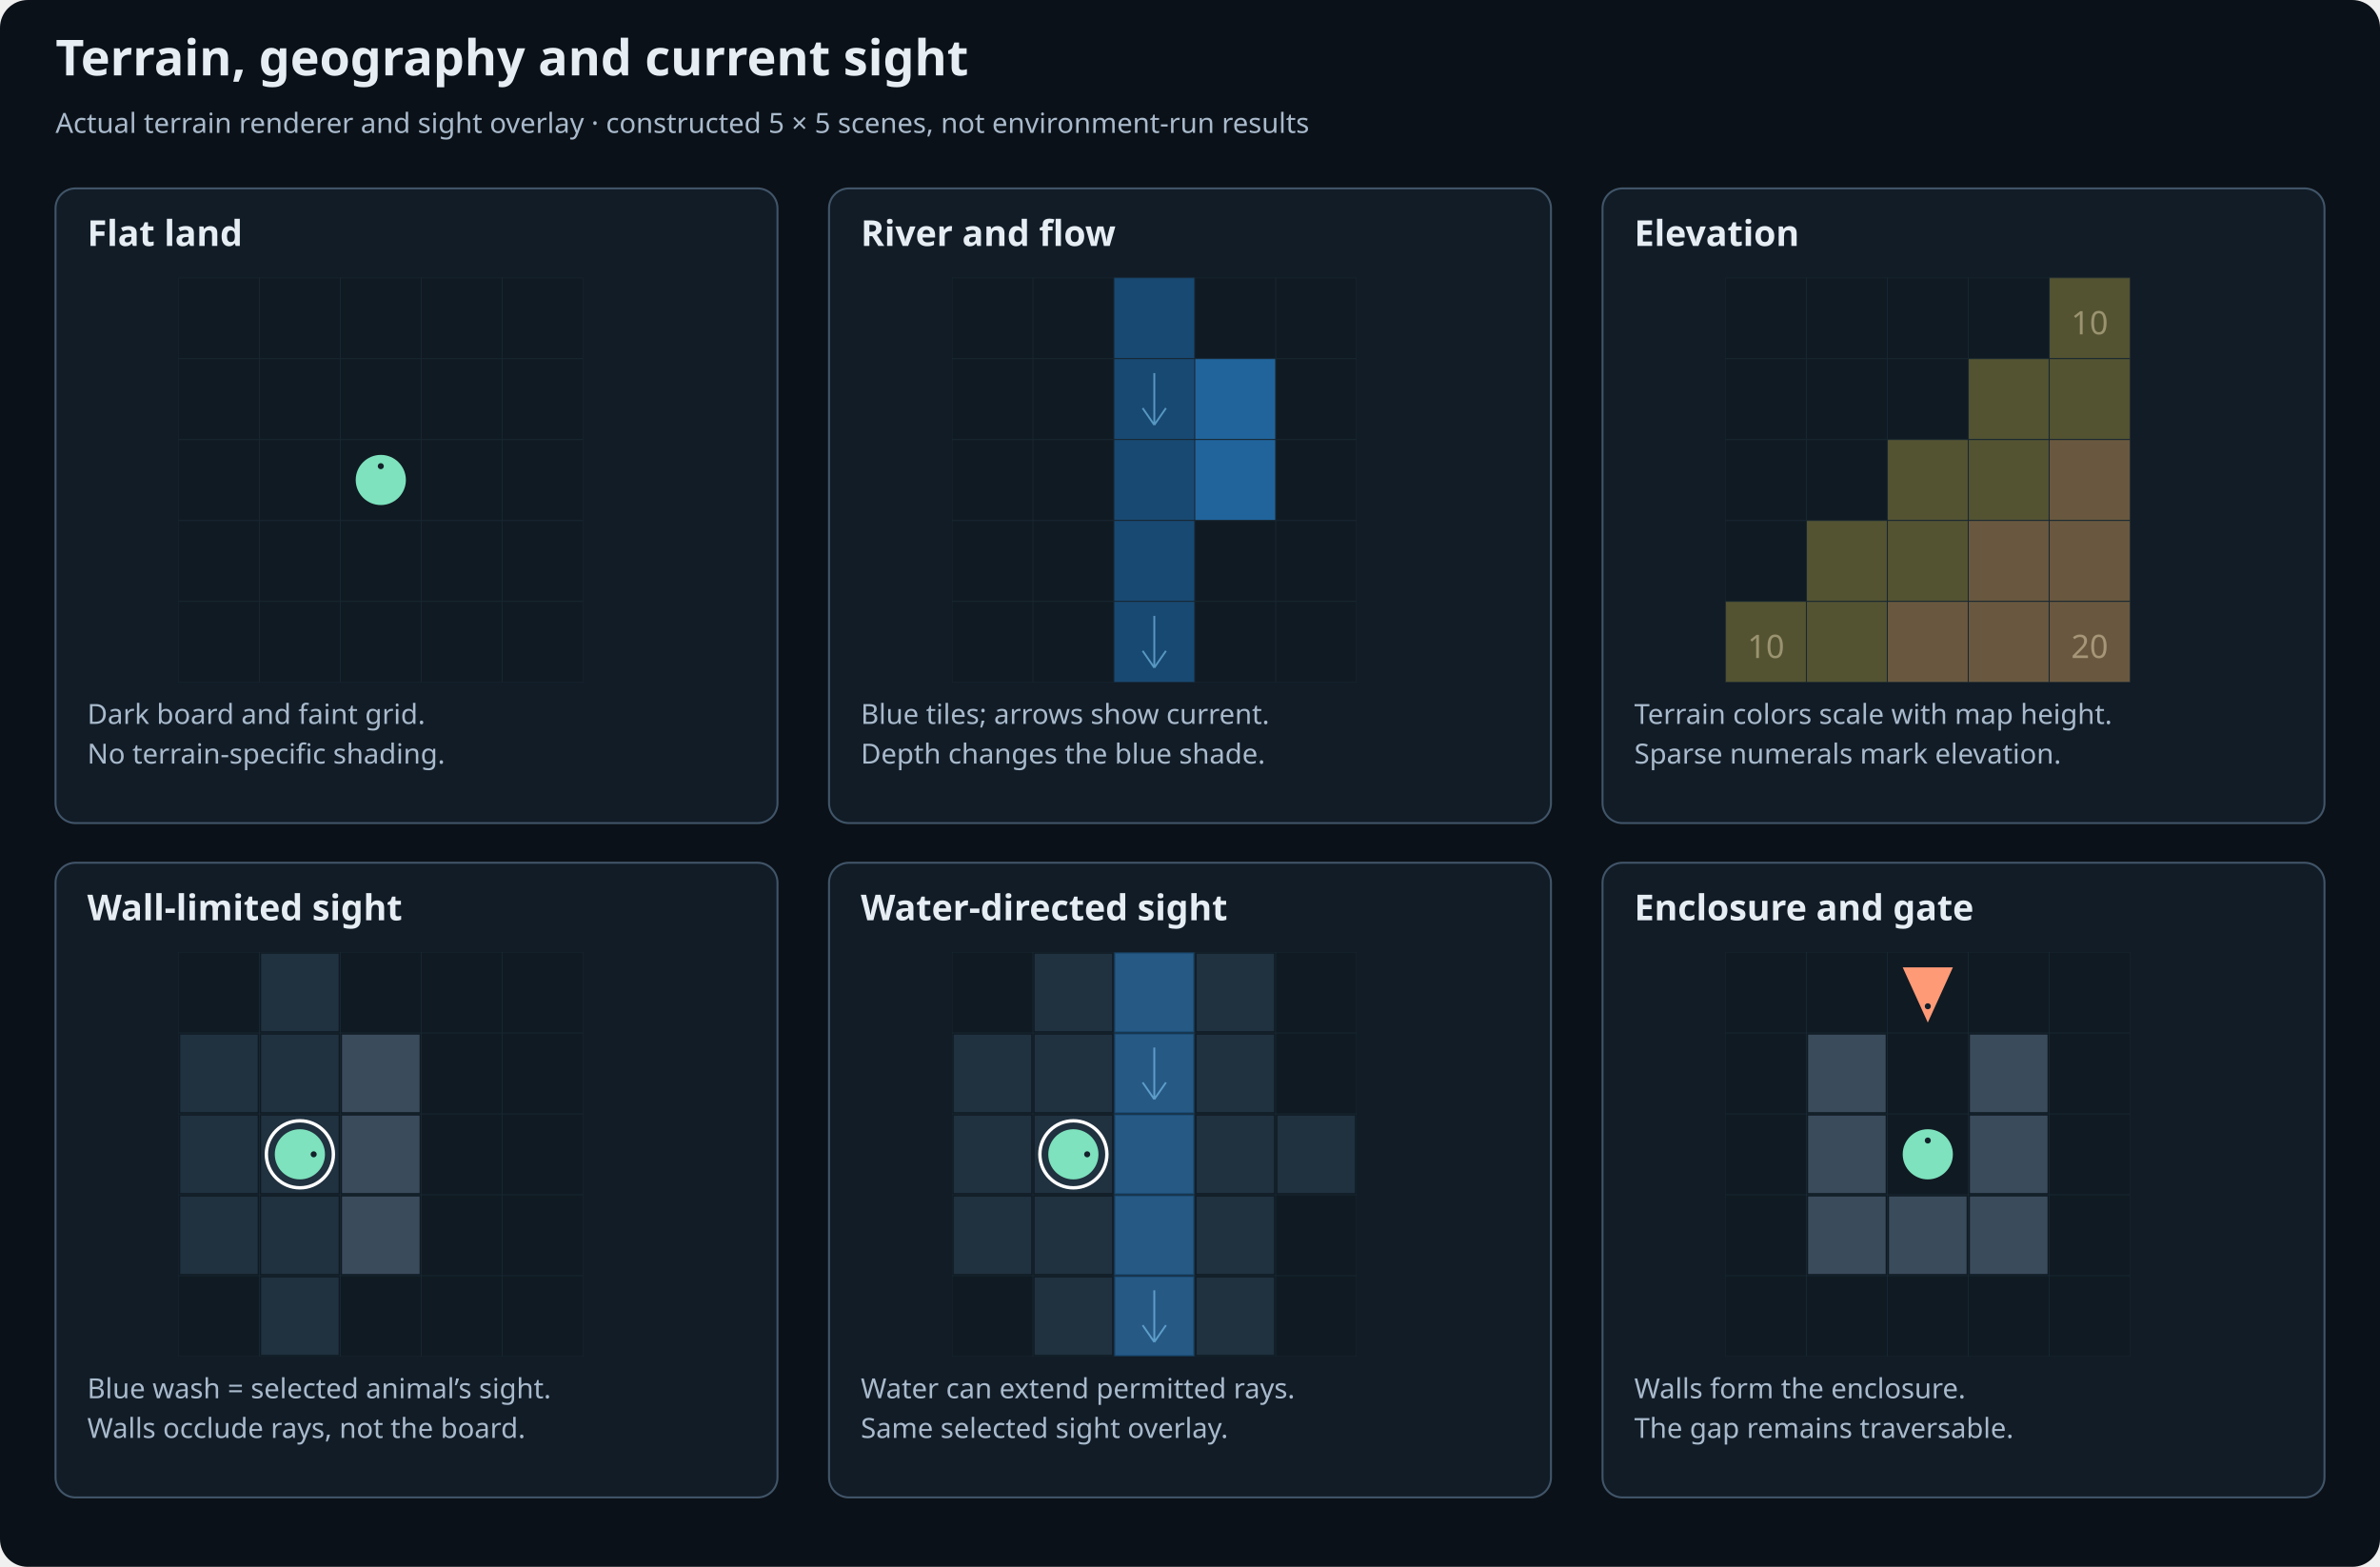
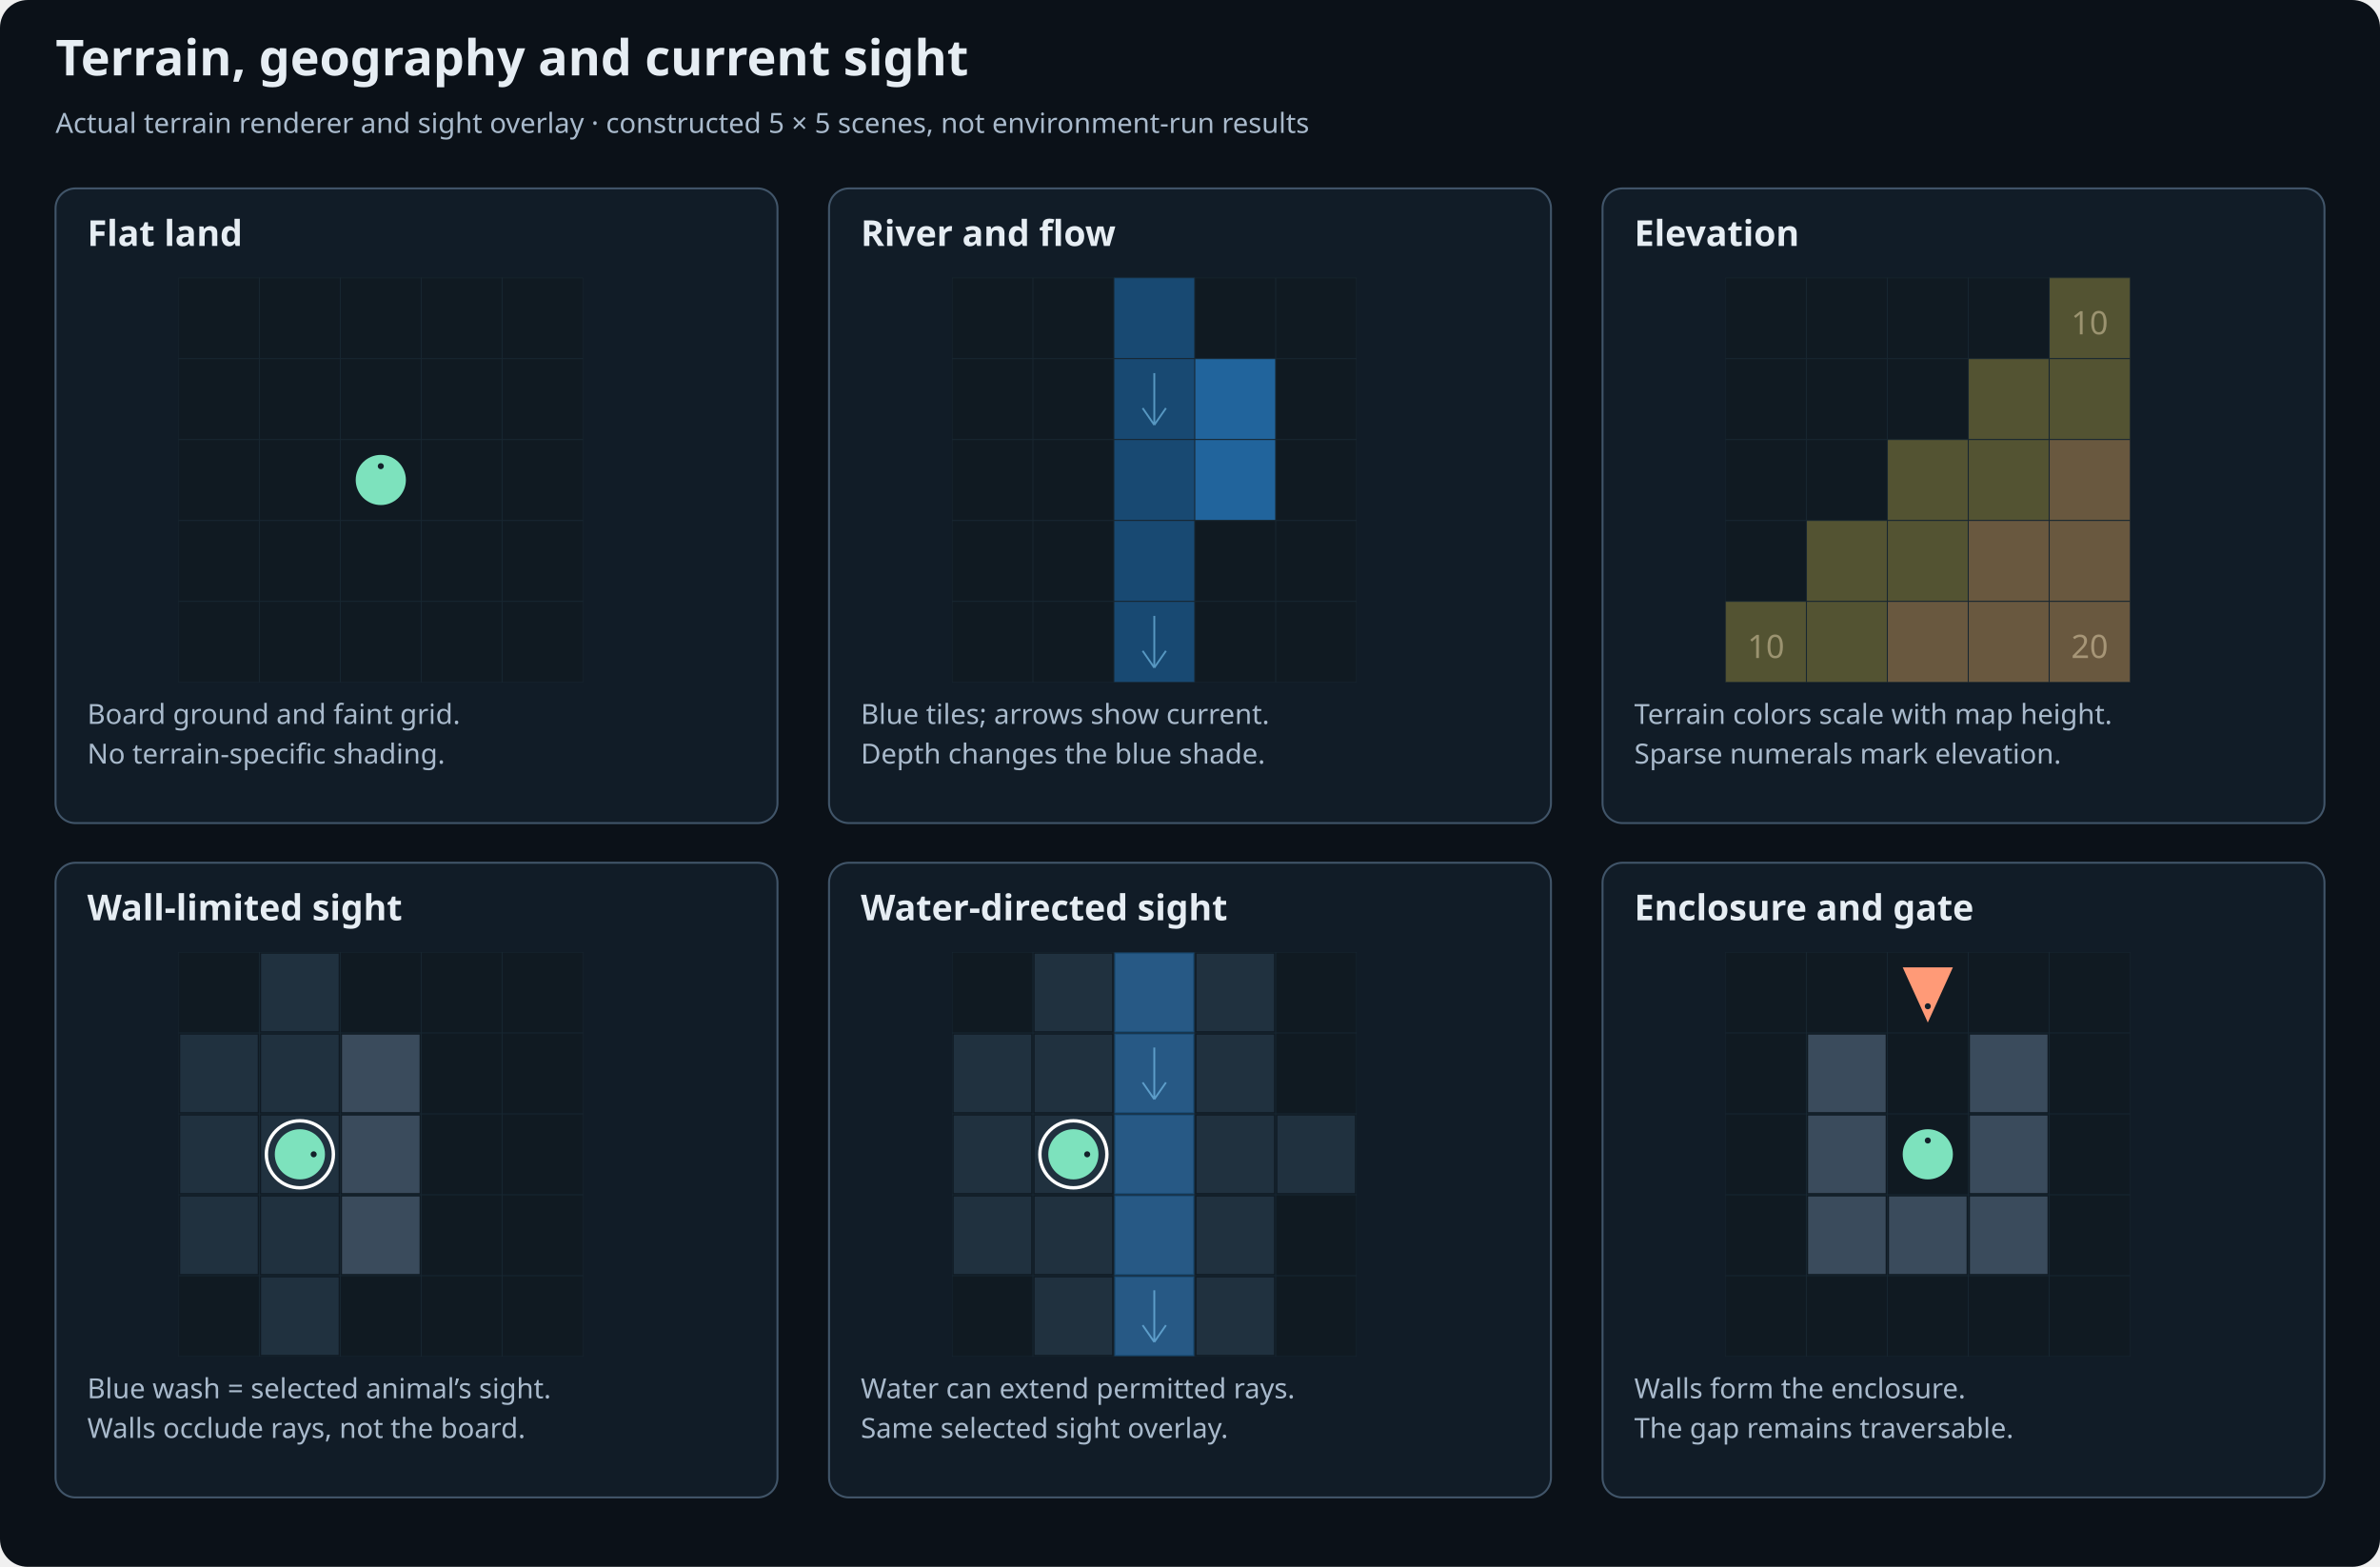
<svg xmlns="http://www.w3.org/2000/svg" width="1200" height="790" viewBox="0 0 1200 790" role="img" aria-labelledby="title desc">
  <style>.viewer-component text{font:12px system-ui,sans-serif;fill:#a9bacc}</style>
  <rect width="1200" height="790" rx="14" fill="#0b1118" />
  <text x="28" y="38" font-family="system-ui,sans-serif" font-size="25" fill="#e6edf3" text-anchor="start" font-weight="600">Terrain, geography and current sight</text>
  <text x="28" y="67" font-family="system-ui,sans-serif" font-size="14" fill="#a9bacc" text-anchor="start">Actual terrain renderer and sight overlay · constructed 5 × 5 scenes, not environment-run results</text>
  <rect x="28" y="95" width="364" height="320" rx="10" fill="#111c27" stroke="#415569" />
  <text x="44" y="124" font-family="system-ui,sans-serif" font-size="18" fill="#e6edf3" text-anchor="start" font-weight="600">Flat land</text>
  <g transform="translate(90 140) scale(.85)">
    <svg width="240" height="240" viewBox="0 0 240 240">
      <rect x="0" y="0" width="240" height="240" fill="#101a22" opacity="1" transform="" />
      <path d="M0 0L0 240" fill="none" stroke="#172630" stroke-width="0.6" opacity="1" transform="" />
      <path d="M48 0L48 240" fill="none" stroke="#172630" stroke-width="0.6" opacity="1" transform="" />
      <path d="M96 0L96 240" fill="none" stroke="#172630" stroke-width="0.6" opacity="1" transform="" />
      <path d="M144 0L144 240" fill="none" stroke="#172630" stroke-width="0.6" opacity="1" transform="" />
      <path d="M192 0L192 240" fill="none" stroke="#172630" stroke-width="0.6" opacity="1" transform="" />
      <path d="M240 0L240 240" fill="none" stroke="#172630" stroke-width="0.6" opacity="1" transform="" />
      <path d="M0 0L240 0" fill="none" stroke="#172630" stroke-width="0.6" opacity="1" transform="" />
      <path d="M0 48L240 48" fill="none" stroke="#172630" stroke-width="0.6" opacity="1" transform="" />
      <path d="M0 96L240 96" fill="none" stroke="#172630" stroke-width="0.6" opacity="1" transform="" />
      <path d="M0 144L240 144" fill="none" stroke="#172630" stroke-width="0.6" opacity="1" transform="" />
      <path d="M0 192L240 192" fill="none" stroke="#172630" stroke-width="0.6" opacity="1" transform="" />
      <path d="M0 240L240 240" fill="none" stroke="#172630" stroke-width="0.6" opacity="1" transform="" />
      <path d="M14.88 0A14.88 14.88 0 1 0 -14.88 0A14.88 14.88 0 1 0 14.88 0Z" fill="#7de2bd" opacity="1" transform="translate(120 120) rotate(0)" />
      <path d="M1.8 -8.184A1.8 1.8 0 1 0 -1.8 -8.184A1.8 1.8 0 1 0 1.8 -8.184Z" fill="#13212a" opacity="1" transform="translate(120 120) rotate(0)" />
-       <style>/* Shared source for standalone viewer/inspector SVG specimens. */
- @media (prefers-color-scheme: light) {
-   svg {
-     --viz-0b131c: #eaf0f5;
-     --viz-415569: #a2b5c7;
-     --viz-263341: #b7c8d7;
-     --viz-8ac8ff88: #1f639c88;
-     --viz-fff: #172c3c;
-     --viz-61798f: #617385;
-     --viz-8b9cad: #667788;
-     --viz-7de2bd: #19714f;
-     --viz-ff9aab: #b33352;
-     --viz-ff9a77: #a84122;
-     --viz-c6a5ff: #7252a5;
-     --viz-a2c76b: #5c741a;
-     --viz-8ac8ff: #1f639c;
-     --viz-ffbd75: #965616;
-     --viz-a1c8b0: #416d55;
-     --viz-e1d17c: #7c6a18;
-     --viz-79d6df: #236f7c;
-   }
-   svg text {
-     fill: #172c3c;
-   }
-   svg .muted,
-   svg .viewer-component text {
-     fill: #4b6073;
-   }
-   [fill='#0b131c'] {
-     fill: #eaf0f5;
-   }
-   [stroke='#0b131c'] {
-     stroke: #eaf0f5;
-   }
-   [style*='fill:#0b131c'] {
-     fill: #eaf0f5 !important;
-   }
-   [fill='#415569'] {
-     fill: #a2b5c7;
-   }
-   [stroke='#415569'] {
-     stroke: #a2b5c7;
-   }
-   [style*='fill:#415569'] {
-     fill: #a2b5c7 !important;
-   }
-   [fill='#263341'] {
-     fill: #b7c8d7;
-   }
-   [stroke='#263341'] {
-     stroke: #b7c8d7;
-   }
-   [style*='fill:#263341'] {
-     fill: #b7c8d7 !important;
-   }
-   [fill='#fff'] {
-     fill: #172c3c;
-   }
-   [stroke='#fff'] {
-     stroke: #172c3c;
-   }
-   [style*='fill:#fff'] {
-     fill: #172c3c !important;
-   }
-   [fill='#61798f'] {
-     fill: #617385;
-   }
-   [stroke='#61798f'] {
-     stroke: #617385;
-   }
-   [style*='fill:#61798f'] {
-     fill: #617385 !important;
-   }
-   [fill='#8b9cad'] {
-     fill: #667788;
-   }
-   [stroke='#8b9cad'] {
-     stroke: #667788;
-   }
-   [style*='fill:#8b9cad'] {
-     fill: #667788 !important;
-   }
-   [fill='#7de2bd'] {
-     fill: #19714f;
-   }
-   [stroke='#7de2bd'] {
-     stroke: #19714f;
-   }
-   [style*='fill:#7de2bd'] {
-     fill: #19714f !important;
-   }
-   [fill='#ff9aab'] {
-     fill: #b33352;
-   }
-   [stroke='#ff9aab'] {
-     stroke: #b33352;
-   }
-   [style*='fill:#ff9aab'] {
-     fill: #b33352 !important;
-   }
-   [fill='#ff9a77'] {
-     fill: #a84122;
-   }
-   [stroke='#ff9a77'] {
-     stroke: #a84122;
-   }
-   [style*='fill:#ff9a77'] {
-     fill: #a84122 !important;
-   }
-   [fill='#c6a5ff'] {
-     fill: #7252a5;
-   }
-   [stroke='#c6a5ff'] {
-     stroke: #7252a5;
-   }
-   [style*='fill:#c6a5ff'] {
-     fill: #7252a5 !important;
-   }
-   [fill='#a2c76b'] {
-     fill: #5c741a;
-   }
-   [stroke='#a2c76b'] {
-     stroke: #5c741a;
-   }
-   [style*='fill:#a2c76b'] {
-     fill: #5c741a !important;
-   }
-   [fill='#8ac8ff'] {
-     fill: #1f639c;
-   }
-   [stroke='#8ac8ff'] {
-     stroke: #1f639c;
-   }
-   [style*='fill:#8ac8ff'] {
-     fill: #1f639c !important;
-   }
-   [fill='#ffbd75'] {
-     fill: #965616;
-   }
-   [stroke='#ffbd75'] {
-     stroke: #965616;
-   }
-   [style*='fill:#ffbd75'] {
-     fill: #965616 !important;
-   }
-   [fill='#a1c8b0'] {
-     fill: #416d55;
-   }
-   [stroke='#a1c8b0'] {
-     stroke: #416d55;
-   }
-   [style*='fill:#a1c8b0'] {
-     fill: #416d55 !important;
-   }
-   [fill='#e1d17c'] {
-     fill: #7c6a18;
-   }
-   [stroke='#e1d17c'] {
-     stroke: #7c6a18;
-   }
-   [style*='fill:#e1d17c'] {
-     fill: #7c6a18 !important;
-   }
-   [fill='#79d6df'] {
-     fill: #236f7c;
-   }
-   [stroke='#79d6df'] {
-     stroke: #236f7c;
-   }
-   [style*='fill:#79d6df'] {
-     fill: #236f7c !important;
-   }
-   [fill='#0b1118'] {
-     fill: #f2f5f8;
-   }
-   [stroke='#0b1118'] {
-     stroke: #f2f5f8;
-   }
-   [style*='fill:#0b1118'] {
-     fill: #f2f5f8 !important;
-   }
-   [fill='#111c21'] {
-     fill: #f2f5f8;
-   }
-   [stroke='#111c21'] {
-     stroke: #f2f5f8;
-   }
-   [style*='fill:#111c21'] {
-     fill: #f2f5f8 !important;
-   }
-   [fill='#111c27'] {
-     fill: #ffffff;
-   }
-   [stroke='#111c27'] {
-     stroke: #ffffff;
-   }
-   [style*='fill:#111c27'] {
-     fill: #ffffff !important;
-   }
-   [fill='#101a22'] {
-     fill: #dce6d8;
-   }
-   [stroke='#101a22'] {
-     stroke: #dce6d8;
-   }
-   [style*='fill:#101a22'] {
-     fill: #dce6d8 !important;
-   }
-   [fill='#e6edf3'] {
-     fill: #172c3c;
-   }
-   [stroke='#e6edf3'] {
-     stroke: #172c3c;
-   }
-   [style*='fill:#e6edf3'] {
-     fill: #172c3c !important;
-   }
-   [fill='#e1e9e8'] {
-     fill: #172c3c;
-   }
-   [stroke='#e1e9e8'] {
-     stroke: #172c3c;
-   }
-   [style*='fill:#e1e9e8'] {
-     fill: #172c3c !important;
-   }
-   [fill='#a4b5c5'] {
-     fill: #4b6073;
-   }
-   [stroke='#a4b5c5'] {
-     stroke: #4b6073;
-   }
-   [style*='fill:#a4b5c5'] {
-     fill: #4b6073 !important;
-   }
-   [fill='#a9bacc'] {
-     fill: #4b6073;
-   }
-   [stroke='#a9bacc'] {
-     stroke: #4b6073;
-   }
-   [style*='fill:#a9bacc'] {
-     fill: #4b6073 !important;
-   }
-   [fill='#3a4b5c'] {
-     fill: #6a7d89;
-   }
-   [stroke='#3a4b5c'] {
-     stroke: #6a7d89;
-   }
-   [style*='fill:#3a4b5c'] {
-     fill: #6a7d89 !important;
-   }
- }
- </style>
-     </svg>
-   </g>
-   <text x="44" y="365" font-family="system-ui,sans-serif" font-size="14" fill="#a9bacc" text-anchor="start">Dark board and faint grid.</text>
+     </svg>
+   </g>
+   <text x="44" y="365" font-family="system-ui,sans-serif" font-size="14" fill="#a9bacc" text-anchor="start">Board ground and faint grid.</text>
  <text x="44" y="385" font-family="system-ui,sans-serif" font-size="14" fill="#a9bacc" text-anchor="start">No terrain-specific shading.</text>
  <rect x="418" y="95" width="364" height="320" rx="10" fill="#111c27" stroke="#415569" />
  <text x="434" y="124" font-family="system-ui,sans-serif" font-size="18" fill="#e6edf3" text-anchor="start" font-weight="600">River and flow</text>
  <g transform="translate(480 140) scale(.85)">
    <svg width="240" height="240" viewBox="0 0 240 240">
      <rect x="0" y="0" width="240" height="240" fill="#101a22" opacity="1" transform="" />
      <rect x="96" y="0" width="48" height="48" fill="hsl(207, 65%, 27%)" opacity="1" transform="" />
      <rect x="96" y="48" width="48" height="48" fill="hsl(207, 65%, 27%)" opacity="1" transform="" />
      <path d="M120 56.64L120 87.36M120 87.36L113.088 77.376M120 87.36L126.912 77.376" fill="none" stroke="#89d4ff90" stroke-width="1.1" opacity="1" transform="" />
      <rect x="144" y="48" width="48" height="48" fill="hsl(207, 65%, 37%)" opacity="1" transform="" />
      <rect x="96" y="96" width="48" height="48" fill="hsl(207, 65%, 27%)" opacity="1" transform="" />
      <rect x="144" y="96" width="48" height="48" fill="hsl(207, 65%, 37%)" opacity="1" transform="" />
      <rect x="96" y="144" width="48" height="48" fill="hsl(207, 65%, 27%)" opacity="1" transform="" />
      <rect x="96" y="192" width="48" height="48" fill="hsl(207, 65%, 27%)" opacity="1" transform="" />
      <path d="M120 200.64L120 231.36M120 231.36L113.088 221.376M120 231.36L126.912 221.376" fill="none" stroke="#89d4ff90" stroke-width="1.1" opacity="1" transform="" />
      <path d="M0 0L0 240" fill="none" stroke="#172630" stroke-width="0.6" opacity="1" transform="" />
      <path d="M48 0L48 240" fill="none" stroke="#172630" stroke-width="0.6" opacity="1" transform="" />
      <path d="M96 0L96 240" fill="none" stroke="#172630" stroke-width="0.6" opacity="1" transform="" />
      <path d="M144 0L144 240" fill="none" stroke="#172630" stroke-width="0.6" opacity="1" transform="" />
      <path d="M192 0L192 240" fill="none" stroke="#172630" stroke-width="0.6" opacity="1" transform="" />
      <path d="M240 0L240 240" fill="none" stroke="#172630" stroke-width="0.6" opacity="1" transform="" />
      <path d="M0 0L240 0" fill="none" stroke="#172630" stroke-width="0.6" opacity="1" transform="" />
      <path d="M0 48L240 48" fill="none" stroke="#172630" stroke-width="0.6" opacity="1" transform="" />
      <path d="M0 96L240 96" fill="none" stroke="#172630" stroke-width="0.6" opacity="1" transform="" />
      <path d="M0 144L240 144" fill="none" stroke="#172630" stroke-width="0.6" opacity="1" transform="" />
      <path d="M0 192L240 192" fill="none" stroke="#172630" stroke-width="0.6" opacity="1" transform="" />
      <path d="M0 240L240 240" fill="none" stroke="#172630" stroke-width="0.6" opacity="1" transform="" />
    </svg>
  </g>
  <text x="434" y="365" font-family="system-ui,sans-serif" font-size="14" fill="#a9bacc" text-anchor="start">Blue tiles; arrows show current.</text>
  <text x="434" y="385" font-family="system-ui,sans-serif" font-size="14" fill="#a9bacc" text-anchor="start">Depth changes the blue shade.</text>
  <rect x="808" y="95" width="364" height="320" rx="10" fill="#111c27" stroke="#415569" />
  <text x="824" y="124" font-family="system-ui,sans-serif" font-size="18" fill="#e6edf3" text-anchor="start" font-weight="600">Elevation</text>
  <g transform="translate(870 140) scale(.85)">
    <svg width="240" height="240" viewBox="0 0 240 240">
      <rect x="0" y="0" width="240" height="240" fill="#101a22" opacity="1" transform="" />
      <rect x="192" y="0" width="48" height="48" fill="hsl(60, 25%, 26%)" opacity="1" transform="" />
      <text x="216" y="33.6" font-family="system-ui,sans-serif" font-size="19.2" font-weight="400" text-anchor="middle" fill="#f0dfba75" opacity="1" transform="">10</text>
      <rect x="144" y="48" width="48" height="48" fill="hsl(60, 25%, 26%)" opacity="1" transform="" />
      <rect x="192" y="48" width="48" height="48" fill="hsl(60, 25%, 26%)" opacity="1" transform="" />
      <rect x="96" y="96" width="48" height="48" fill="hsl(60, 25%, 26%)" opacity="1" transform="" />
      <rect x="144" y="96" width="48" height="48" fill="hsl(60, 25%, 26%)" opacity="1" transform="" />
      <rect x="192" y="96" width="48" height="48" fill="hsl(35, 25%, 33%)" opacity="1" transform="" />
      <rect x="48" y="144" width="48" height="48" fill="hsl(60, 25%, 26%)" opacity="1" transform="" />
      <rect x="96" y="144" width="48" height="48" fill="hsl(60, 25%, 26%)" opacity="1" transform="" />
      <rect x="144" y="144" width="48" height="48" fill="hsl(35, 25%, 33%)" opacity="1" transform="" />
      <rect x="192" y="144" width="48" height="48" fill="hsl(35, 25%, 33%)" opacity="1" transform="" />
      <rect x="0" y="192" width="48" height="48" fill="hsl(60, 25%, 26%)" opacity="1" transform="" />
      <text x="24" y="225.6" font-family="system-ui,sans-serif" font-size="19.2" font-weight="400" text-anchor="middle" fill="#f0dfba75" opacity="1" transform="">10</text>
      <rect x="48" y="192" width="48" height="48" fill="hsl(60, 25%, 26%)" opacity="1" transform="" />
      <rect x="96" y="192" width="48" height="48" fill="hsl(35, 25%, 33%)" opacity="1" transform="" />
      <rect x="144" y="192" width="48" height="48" fill="hsl(35, 25%, 33%)" opacity="1" transform="" />
      <rect x="192" y="192" width="48" height="48" fill="hsl(35, 25%, 33%)" opacity="1" transform="" />
      <text x="216" y="225.6" font-family="system-ui,sans-serif" font-size="19.2" font-weight="400" text-anchor="middle" fill="#f0dfba75" opacity="1" transform="">20</text>
      <path d="M0 0L0 240" fill="none" stroke="#172630" stroke-width="0.6" opacity="1" transform="" />
      <path d="M48 0L48 240" fill="none" stroke="#172630" stroke-width="0.6" opacity="1" transform="" />
      <path d="M96 0L96 240" fill="none" stroke="#172630" stroke-width="0.6" opacity="1" transform="" />
      <path d="M144 0L144 240" fill="none" stroke="#172630" stroke-width="0.6" opacity="1" transform="" />
      <path d="M192 0L192 240" fill="none" stroke="#172630" stroke-width="0.6" opacity="1" transform="" />
      <path d="M240 0L240 240" fill="none" stroke="#172630" stroke-width="0.6" opacity="1" transform="" />
      <path d="M0 0L240 0" fill="none" stroke="#172630" stroke-width="0.6" opacity="1" transform="" />
      <path d="M0 48L240 48" fill="none" stroke="#172630" stroke-width="0.6" opacity="1" transform="" />
      <path d="M0 96L240 96" fill="none" stroke="#172630" stroke-width="0.6" opacity="1" transform="" />
      <path d="M0 144L240 144" fill="none" stroke="#172630" stroke-width="0.6" opacity="1" transform="" />
      <path d="M0 192L240 192" fill="none" stroke="#172630" stroke-width="0.6" opacity="1" transform="" />
      <path d="M0 240L240 240" fill="none" stroke="#172630" stroke-width="0.6" opacity="1" transform="" />
    </svg>
  </g>
  <text x="824" y="365" font-family="system-ui,sans-serif" font-size="14" fill="#a9bacc" text-anchor="start">Terrain colors scale with map height.</text>
  <text x="824" y="385" font-family="system-ui,sans-serif" font-size="14" fill="#a9bacc" text-anchor="start">Sparse numerals mark elevation.</text>
  <rect x="28" y="435" width="364" height="320" rx="10" fill="#111c27" stroke="#415569" />
  <text x="44" y="464" font-family="system-ui,sans-serif" font-size="18" fill="#e6edf3" text-anchor="start" font-weight="600">Wall-limited sight</text>
  <g transform="translate(90 480) scale(.85)">
    <svg width="240" height="240" viewBox="0 0 240 240">
      <rect x="0" y="0" width="240" height="240" fill="#101a22" opacity="1" transform="" />
      <rect x="49" y="1" width="46" height="46" fill="#8ac8ff22" opacity="1" transform="" />
      <rect x="1" y="49" width="46" height="46" fill="#8ac8ff22" opacity="1" transform="" />
      <rect x="49" y="49" width="46" height="46" fill="#8ac8ff22" opacity="1" transform="" />
      <rect x="1" y="97" width="46" height="46" fill="#8ac8ff22" opacity="1" transform="" />
      <rect x="49" y="97" width="46" height="46" fill="#8ac8ff22" opacity="1" transform="" />
      <rect x="1" y="145" width="46" height="46" fill="#8ac8ff22" opacity="1" transform="" />
      <rect x="49" y="145" width="46" height="46" fill="#8ac8ff22" opacity="1" transform="" />
      <rect x="49" y="193" width="46" height="46" fill="#8ac8ff22" opacity="1" transform="" />
      <path d="M0 0L0 240" fill="none" stroke="#172630" stroke-width="0.6" opacity="1" transform="" />
      <path d="M48 0L48 240" fill="none" stroke="#172630" stroke-width="0.6" opacity="1" transform="" />
      <path d="M96 0L96 240" fill="none" stroke="#172630" stroke-width="0.6" opacity="1" transform="" />
      <path d="M144 0L144 240" fill="none" stroke="#172630" stroke-width="0.6" opacity="1" transform="" />
      <path d="M192 0L192 240" fill="none" stroke="#172630" stroke-width="0.6" opacity="1" transform="" />
      <path d="M240 0L240 240" fill="none" stroke="#172630" stroke-width="0.6" opacity="1" transform="" />
      <path d="M0 0L240 0" fill="none" stroke="#172630" stroke-width="0.6" opacity="1" transform="" />
      <path d="M0 48L240 48" fill="none" stroke="#172630" stroke-width="0.6" opacity="1" transform="" />
      <path d="M0 96L240 96" fill="none" stroke="#172630" stroke-width="0.6" opacity="1" transform="" />
      <path d="M0 144L240 144" fill="none" stroke="#172630" stroke-width="0.6" opacity="1" transform="" />
      <path d="M0 192L240 192" fill="none" stroke="#172630" stroke-width="0.6" opacity="1" transform="" />
      <path d="M0 240L240 240" fill="none" stroke="#172630" stroke-width="0.6" opacity="1" transform="" />
      <rect x="97" y="49" width="46" height="46" fill="#3a4b5c" opacity="1" transform="" />
      <rect x="97" y="97" width="46" height="46" fill="#3a4b5c" opacity="1" transform="" />
      <rect x="97" y="145" width="46" height="46" fill="#3a4b5c" opacity="1" transform="" />
      <path d="M14.88 0A14.88 14.88 0 1 0 -14.88 0A14.88 14.88 0 1 0 14.88 0Z" fill="#7de2bd" opacity="1" transform="translate(72 120) rotate(90)" />
      <path d="M1.8 -8.184A1.8 1.8 0 1 0 -1.8 -8.184A1.8 1.8 0 1 0 1.8 -8.184Z" fill="#13212a" opacity="1" transform="translate(72 120) rotate(90)" />
      <path d="M91.88 120A19.88 19.88 0 1 0 52.12 120A19.88 19.88 0 1 0 91.88 120Z" fill="none" stroke="#fff" stroke-width="2" opacity="1" transform="" />
    </svg>
  </g>
  <text x="44" y="705" font-family="system-ui,sans-serif" font-size="14" fill="#a9bacc" text-anchor="start">Blue wash = selected animal’s sight.</text>
  <text x="44" y="725" font-family="system-ui,sans-serif" font-size="14" fill="#a9bacc" text-anchor="start">Walls occlude rays, not the board.</text>
  <rect x="418" y="435" width="364" height="320" rx="10" fill="#111c27" stroke="#415569" />
  <text x="434" y="464" font-family="system-ui,sans-serif" font-size="18" fill="#e6edf3" text-anchor="start" font-weight="600">Water-directed sight</text>
  <g transform="translate(480 480) scale(.85)">
    <svg width="240" height="240" viewBox="0 0 240 240">
      <rect x="0" y="0" width="240" height="240" fill="#101a22" opacity="1" transform="" />
      <rect x="96" y="0" width="48" height="48" fill="hsl(207, 65%, 27%)" opacity="1" transform="" />
      <rect x="96" y="48" width="48" height="48" fill="hsl(207, 65%, 27%)" opacity="1" transform="" />
      <path d="M120 56.64L120 87.36M120 87.36L113.088 77.376M120 87.36L126.912 77.376" fill="none" stroke="#89d4ff90" stroke-width="1.1" opacity="1" transform="" />
      <rect x="96" y="96" width="48" height="48" fill="hsl(207, 65%, 27%)" opacity="1" transform="" />
      <rect x="96" y="144" width="48" height="48" fill="hsl(207, 65%, 27%)" opacity="1" transform="" />
      <rect x="96" y="192" width="48" height="48" fill="hsl(207, 65%, 27%)" opacity="1" transform="" />
      <path d="M120 200.64L120 231.36M120 231.36L113.088 221.376M120 231.36L126.912 221.376" fill="none" stroke="#89d4ff90" stroke-width="1.1" opacity="1" transform="" />
      <rect x="49" y="1" width="46" height="46" fill="#8ac8ff22" opacity="1" transform="" />
      <rect x="97" y="1" width="46" height="46" fill="#8ac8ff22" opacity="1" transform="" />
      <rect x="145" y="1" width="46" height="46" fill="#8ac8ff22" opacity="1" transform="" />
      <rect x="1" y="49" width="46" height="46" fill="#8ac8ff22" opacity="1" transform="" />
      <rect x="49" y="49" width="46" height="46" fill="#8ac8ff22" opacity="1" transform="" />
      <rect x="97" y="49" width="46" height="46" fill="#8ac8ff22" opacity="1" transform="" />
      <rect x="145" y="49" width="46" height="46" fill="#8ac8ff22" opacity="1" transform="" />
      <rect x="1" y="97" width="46" height="46" fill="#8ac8ff22" opacity="1" transform="" />
      <rect x="49" y="97" width="46" height="46" fill="#8ac8ff22" opacity="1" transform="" />
      <rect x="97" y="97" width="46" height="46" fill="#8ac8ff22" opacity="1" transform="" />
      <rect x="145" y="97" width="46" height="46" fill="#8ac8ff22" opacity="1" transform="" />
      <rect x="193" y="97" width="46" height="46" fill="#8ac8ff22" opacity="1" transform="" />
      <rect x="1" y="145" width="46" height="46" fill="#8ac8ff22" opacity="1" transform="" />
      <rect x="49" y="145" width="46" height="46" fill="#8ac8ff22" opacity="1" transform="" />
      <rect x="97" y="145" width="46" height="46" fill="#8ac8ff22" opacity="1" transform="" />
      <rect x="145" y="145" width="46" height="46" fill="#8ac8ff22" opacity="1" transform="" />
      <rect x="49" y="193" width="46" height="46" fill="#8ac8ff22" opacity="1" transform="" />
      <rect x="97" y="193" width="46" height="46" fill="#8ac8ff22" opacity="1" transform="" />
      <rect x="145" y="193" width="46" height="46" fill="#8ac8ff22" opacity="1" transform="" />
      <path d="M0 0L0 240" fill="none" stroke="#172630" stroke-width="0.6" opacity="1" transform="" />
      <path d="M48 0L48 240" fill="none" stroke="#172630" stroke-width="0.6" opacity="1" transform="" />
      <path d="M96 0L96 240" fill="none" stroke="#172630" stroke-width="0.6" opacity="1" transform="" />
      <path d="M144 0L144 240" fill="none" stroke="#172630" stroke-width="0.6" opacity="1" transform="" />
      <path d="M192 0L192 240" fill="none" stroke="#172630" stroke-width="0.6" opacity="1" transform="" />
      <path d="M240 0L240 240" fill="none" stroke="#172630" stroke-width="0.6" opacity="1" transform="" />
      <path d="M0 0L240 0" fill="none" stroke="#172630" stroke-width="0.6" opacity="1" transform="" />
      <path d="M0 48L240 48" fill="none" stroke="#172630" stroke-width="0.6" opacity="1" transform="" />
      <path d="M0 96L240 96" fill="none" stroke="#172630" stroke-width="0.6" opacity="1" transform="" />
      <path d="M0 144L240 144" fill="none" stroke="#172630" stroke-width="0.6" opacity="1" transform="" />
      <path d="M0 192L240 192" fill="none" stroke="#172630" stroke-width="0.6" opacity="1" transform="" />
      <path d="M0 240L240 240" fill="none" stroke="#172630" stroke-width="0.6" opacity="1" transform="" />
      <path d="M14.88 0A14.88 14.88 0 1 0 -14.88 0A14.88 14.88 0 1 0 14.88 0Z" fill="#7de2bd" opacity="1" transform="translate(72 120) rotate(90)" />
      <path d="M1.8 -8.184A1.8 1.8 0 1 0 -1.8 -8.184A1.8 1.8 0 1 0 1.8 -8.184Z" fill="#13212a" opacity="1" transform="translate(72 120) rotate(90)" />
      <path d="M91.88 120A19.88 19.88 0 1 0 52.12 120A19.88 19.88 0 1 0 91.88 120Z" fill="none" stroke="#fff" stroke-width="2" opacity="1" transform="" />
    </svg>
  </g>
  <text x="434" y="705" font-family="system-ui,sans-serif" font-size="14" fill="#a9bacc" text-anchor="start">Water can extend permitted rays.</text>
  <text x="434" y="725" font-family="system-ui,sans-serif" font-size="14" fill="#a9bacc" text-anchor="start">Same selected sight overlay.</text>
  <rect x="808" y="435" width="364" height="320" rx="10" fill="#111c27" stroke="#415569" />
  <text x="824" y="464" font-family="system-ui,sans-serif" font-size="18" fill="#e6edf3" text-anchor="start" font-weight="600">Enclosure and gate</text>
  <g transform="translate(870 480) scale(.85)">
    <svg width="240" height="240" viewBox="0 0 240 240">
      <rect x="0" y="0" width="240" height="240" fill="#101a22" opacity="1" transform="" />
      <path d="M0 0L0 240" fill="none" stroke="#172630" stroke-width="0.6" opacity="1" transform="" />
      <path d="M48 0L48 240" fill="none" stroke="#172630" stroke-width="0.6" opacity="1" transform="" />
      <path d="M96 0L96 240" fill="none" stroke="#172630" stroke-width="0.6" opacity="1" transform="" />
      <path d="M144 0L144 240" fill="none" stroke="#172630" stroke-width="0.6" opacity="1" transform="" />
      <path d="M192 0L192 240" fill="none" stroke="#172630" stroke-width="0.6" opacity="1" transform="" />
      <path d="M240 0L240 240" fill="none" stroke="#172630" stroke-width="0.6" opacity="1" transform="" />
      <path d="M0 0L240 0" fill="none" stroke="#172630" stroke-width="0.6" opacity="1" transform="" />
      <path d="M0 48L240 48" fill="none" stroke="#172630" stroke-width="0.6" opacity="1" transform="" />
      <path d="M0 96L240 96" fill="none" stroke="#172630" stroke-width="0.6" opacity="1" transform="" />
      <path d="M0 144L240 144" fill="none" stroke="#172630" stroke-width="0.6" opacity="1" transform="" />
      <path d="M0 192L240 192" fill="none" stroke="#172630" stroke-width="0.6" opacity="1" transform="" />
      <path d="M0 240L240 240" fill="none" stroke="#172630" stroke-width="0.6" opacity="1" transform="" />
      <rect x="49" y="49" width="46" height="46" fill="#3a4b5c" opacity="1" transform="" />
      <rect x="145" y="49" width="46" height="46" fill="#3a4b5c" opacity="1" transform="" />
      <rect x="49" y="97" width="46" height="46" fill="#3a4b5c" opacity="1" transform="" />
      <rect x="145" y="97" width="46" height="46" fill="#3a4b5c" opacity="1" transform="" />
      <rect x="49" y="145" width="46" height="46" fill="#3a4b5c" opacity="1" transform="" />
      <rect x="97" y="145" width="46" height="46" fill="#3a4b5c" opacity="1" transform="" />
      <rect x="145" y="145" width="46" height="46" fill="#3a4b5c" opacity="1" transform="" />
      <path d="M14.88 0A14.88 14.88 0 1 0 -14.88 0A14.88 14.88 0 1 0 14.88 0Z" fill="#7de2bd" opacity="1" transform="translate(120 120) rotate(0)" />
      <path d="M1.8 -8.184A1.8 1.8 0 1 0 -1.8 -8.184A1.8 1.8 0 1 0 1.8 -8.184Z" fill="#13212a" opacity="1" transform="translate(120 120) rotate(0)" />
      <path d="M0 -17.856L14.88 14.88L-14.88 14.88Z" fill="#ff9a77" opacity="1" transform="translate(120 24) rotate(180)" />
      <path d="M1.8 -8.184A1.8 1.8 0 1 0 -1.8 -8.184A1.8 1.8 0 1 0 1.8 -8.184Z" fill="#13212a" opacity="1" transform="translate(120 24) rotate(180)" />
    </svg>
  </g>
  <text x="824" y="705" font-family="system-ui,sans-serif" font-size="14" fill="#a9bacc" text-anchor="start">Walls form the enclosure.</text>
  <text x="824" y="725" font-family="system-ui,sans-serif" font-size="14" fill="#a9bacc" text-anchor="start">The gap remains traversable.</text>
+   <style>/* Shared source for standalone viewer/inspector SVG specimens. */
+ @media (prefers-color-scheme: light) {
+   svg {
+     --viz-0b131c: #eaf0f5;
+     --viz-415569: #a2b5c7;
+     --viz-263341: #b7c8d7;
+     --viz-8ac8ff88: #1f639c88;
+     --viz-fff: #172c3c;
+     --viz-61798f: #617385;
+     --viz-8b9cad: #667788;
+     --viz-7de2bd: #19714f;
+     --viz-ff9aab: #b33352;
+     --viz-ff9a77: #a84122;
+     --viz-c6a5ff: #7252a5;
+     --viz-a2c76b: #5c741a;
+     --viz-8ac8ff: #1f639c;
+     --viz-ffbd75: #965616;
+     --viz-a1c8b0: #416d55;
+     --viz-e1d17c: #7c6a18;
+     --viz-79d6df: #236f7c;
+   }
+   svg text {
+     fill: #172c3c;
+   }
+   svg .muted,
+   svg .viewer-component text {
+     fill: #4b6073;
+   }
+   [fill='#0b131c'] {
+     fill: #eaf0f5;
+   }
+   [stroke='#0b131c'] {
+     stroke: #eaf0f5;
+   }
+   [style*='fill:#0b131c'] {
+     fill: #eaf0f5 !important;
+   }
+   [fill='#415569'] {
+     fill: #a2b5c7;
+   }
+   [stroke='#415569'] {
+     stroke: #a2b5c7;
+   }
+   [style*='fill:#415569'] {
+     fill: #a2b5c7 !important;
+   }
+   [fill='#263341'] {
+     fill: #b7c8d7;
+   }
+   [stroke='#263341'] {
+     stroke: #b7c8d7;
+   }
+   [style*='fill:#263341'] {
+     fill: #b7c8d7 !important;
+   }
+   [fill='#fff'] {
+     fill: #172c3c;
+   }
+   [stroke='#fff'] {
+     stroke: #172c3c;
+   }
+   [style*='fill:#fff'] {
+     fill: #172c3c !important;
+   }
+   [fill='#61798f'] {
+     fill: #617385;
+   }
+   [stroke='#61798f'] {
+     stroke: #617385;
+   }
+   [style*='fill:#61798f'] {
+     fill: #617385 !important;
+   }
+   [fill='#8b9cad'] {
+     fill: #667788;
+   }
+   [stroke='#8b9cad'] {
+     stroke: #667788;
+   }
+   [style*='fill:#8b9cad'] {
+     fill: #667788 !important;
+   }
+   [fill='#7de2bd'] {
+     fill: #19714f;
+   }
+   [stroke='#7de2bd'] {
+     stroke: #19714f;
+   }
+   [style*='fill:#7de2bd'] {
+     fill: #19714f !important;
+   }
+   [fill='#ff9aab'] {
+     fill: #b33352;
+   }
+   [stroke='#ff9aab'] {
+     stroke: #b33352;
+   }
+   [style*='fill:#ff9aab'] {
+     fill: #b33352 !important;
+   }
+   [fill='#ff9a77'] {
+     fill: #a84122;
+   }
+   [stroke='#ff9a77'] {
+     stroke: #a84122;
+   }
+   [style*='fill:#ff9a77'] {
+     fill: #a84122 !important;
+   }
+   [fill='#c6a5ff'] {
+     fill: #7252a5;
+   }
+   [stroke='#c6a5ff'] {
+     stroke: #7252a5;
+   }
+   [style*='fill:#c6a5ff'] {
+     fill: #7252a5 !important;
+   }
+   [fill='#a2c76b'] {
+     fill: #5c741a;
+   }
+   [stroke='#a2c76b'] {
+     stroke: #5c741a;
+   }
+   [style*='fill:#a2c76b'] {
+     fill: #5c741a !important;
+   }
+   [fill='#8ac8ff'] {
+     fill: #1f639c;
+   }
+   [stroke='#8ac8ff'] {
+     stroke: #1f639c;
+   }
+   [style*='fill:#8ac8ff'] {
+     fill: #1f639c !important;
+   }
+   [fill='#ffbd75'] {
+     fill: #965616;
+   }
+   [stroke='#ffbd75'] {
+     stroke: #965616;
+   }
+   [style*='fill:#ffbd75'] {
+     fill: #965616 !important;
+   }
+   [fill='#a1c8b0'] {
+     fill: #416d55;
+   }
+   [stroke='#a1c8b0'] {
+     stroke: #416d55;
+   }
+   [style*='fill:#a1c8b0'] {
+     fill: #416d55 !important;
+   }
+   [fill='#e1d17c'] {
+     fill: #7c6a18;
+   }
+   [stroke='#e1d17c'] {
+     stroke: #7c6a18;
+   }
+   [style*='fill:#e1d17c'] {
+     fill: #7c6a18 !important;
+   }
+   [fill='#79d6df'] {
+     fill: #236f7c;
+   }
+   [stroke='#79d6df'] {
+     stroke: #236f7c;
+   }
+   [style*='fill:#79d6df'] {
+     fill: #236f7c !important;
+   }
+   [fill='#0b1118'] {
+     fill: #f2f5f8;
+   }
+   [stroke='#0b1118'] {
+     stroke: #f2f5f8;
+   }
+   [style*='fill:#0b1118'] {
+     fill: #f2f5f8 !important;
+   }
+   [fill='#111c21'] {
+     fill: #f2f5f8;
+   }
+   [stroke='#111c21'] {
+     stroke: #f2f5f8;
+   }
+   [style*='fill:#111c21'] {
+     fill: #f2f5f8 !important;
+   }
+   [fill='#111c27'] {
+     fill: #ffffff;
+   }
+   [stroke='#111c27'] {
+     stroke: #ffffff;
+   }
+   [style*='fill:#111c27'] {
+     fill: #ffffff !important;
+   }
+   [fill='#101a22'] {
+     fill: #dce6d8;
+   }
+   [stroke='#101a22'] {
+     stroke: #dce6d8;
+   }
+   [style*='fill:#101a22'] {
+     fill: #dce6d8 !important;
+   }
+   [fill='#e6edf3'] {
+     fill: #172c3c;
+   }
+   [stroke='#e6edf3'] {
+     stroke: #172c3c;
+   }
+   [style*='fill:#e6edf3'] {
+     fill: #172c3c !important;
+   }
+   [fill='#e1e9e8'] {
+     fill: #172c3c;
+   }
+   [stroke='#e1e9e8'] {
+     stroke: #172c3c;
+   }
+   [style*='fill:#e1e9e8'] {
+     fill: #172c3c !important;
+   }
+   [fill='#a4b5c5'] {
+     fill: #4b6073;
+   }
+   [stroke='#a4b5c5'] {
+     stroke: #4b6073;
+   }
+   [style*='fill:#a4b5c5'] {
+     fill: #4b6073 !important;
+   }
+   [fill='#a9bacc'] {
+     fill: #4b6073;
+   }
+   [stroke='#a9bacc'] {
+     stroke: #4b6073;
+   }
+   [style*='fill:#a9bacc'] {
+     fill: #4b6073 !important;
+   }
+   [fill='#3a4b5c'] {
+     fill: #6a7d89;
+   }
+   [stroke='#3a4b5c'] {
+     stroke: #6a7d89;
+   }
+   [style*='fill:#3a4b5c'] {
+     fill: #6a7d89 !important;
+   }
+   [fill='#13212a'] {
+     fill: #e3edf4;
+   }
+   [fill='#1c1019'] {
+     fill: #f6e3ea;
+   }
+   [fill='#102632'] {
+     fill: #dceef7;
+   }
+   [fill='#f0dfba75'] {
+     fill: #f7ead2;
+   }
+ }
+ </style>
</svg>
